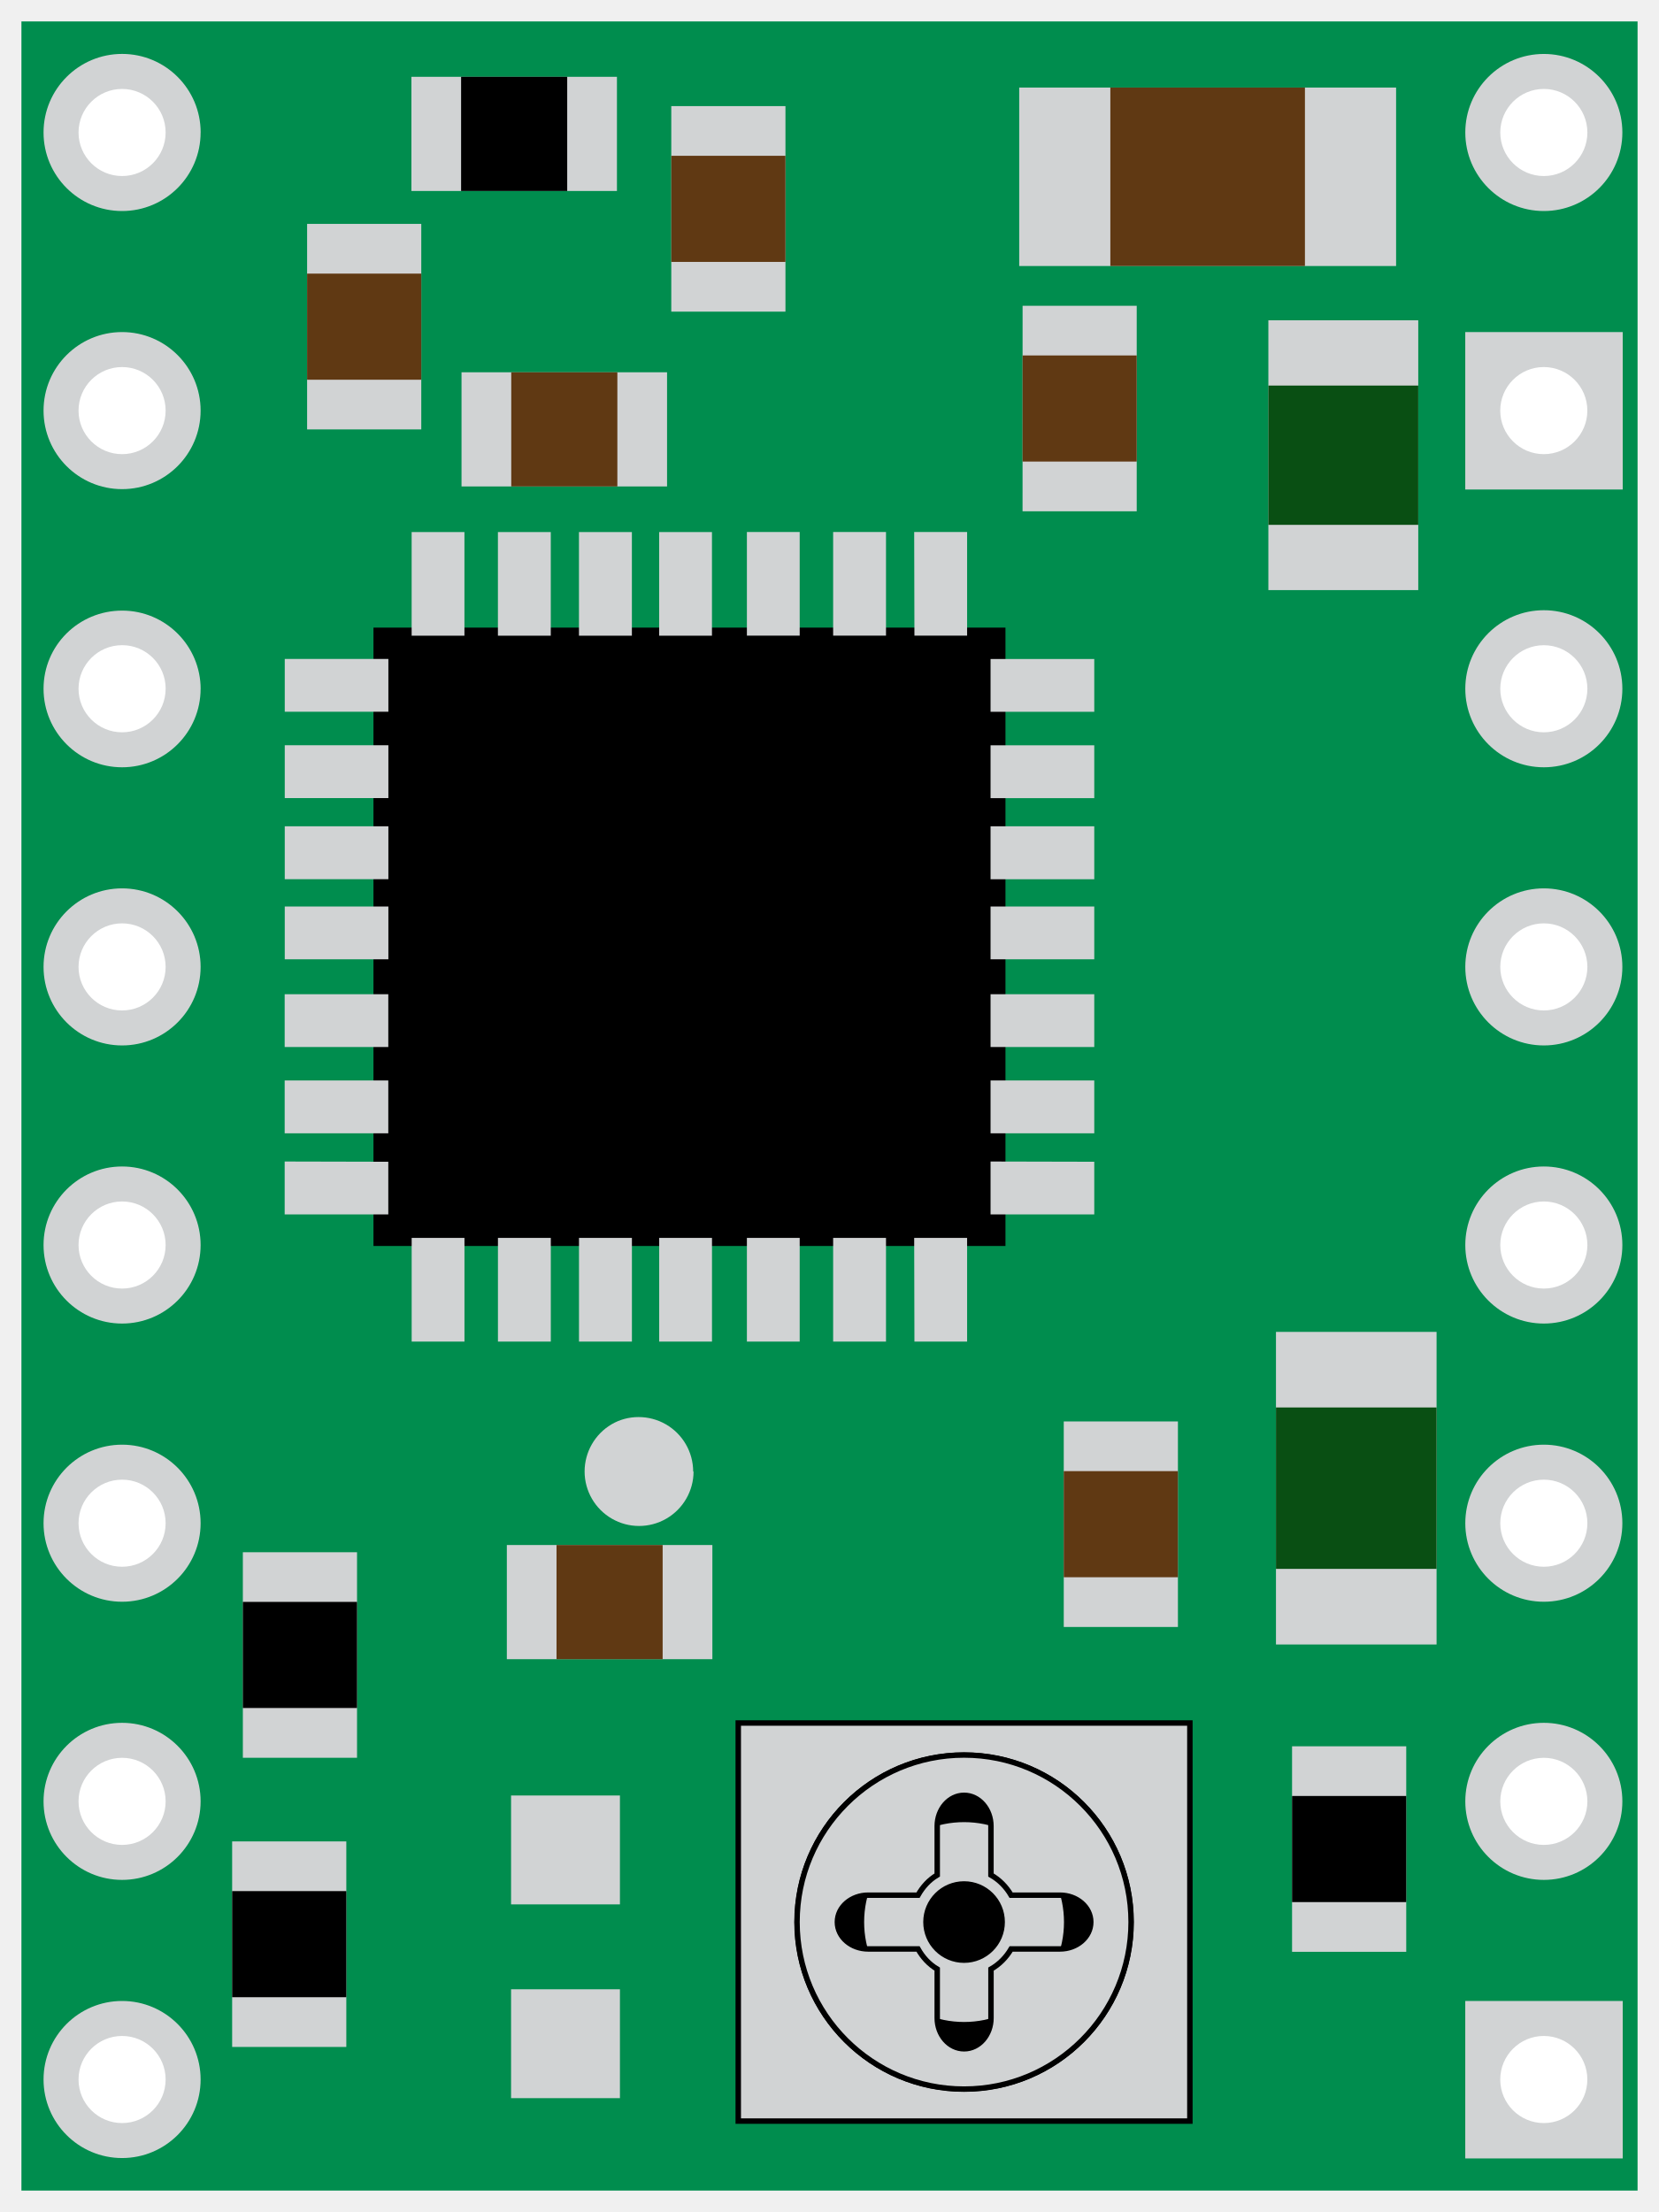
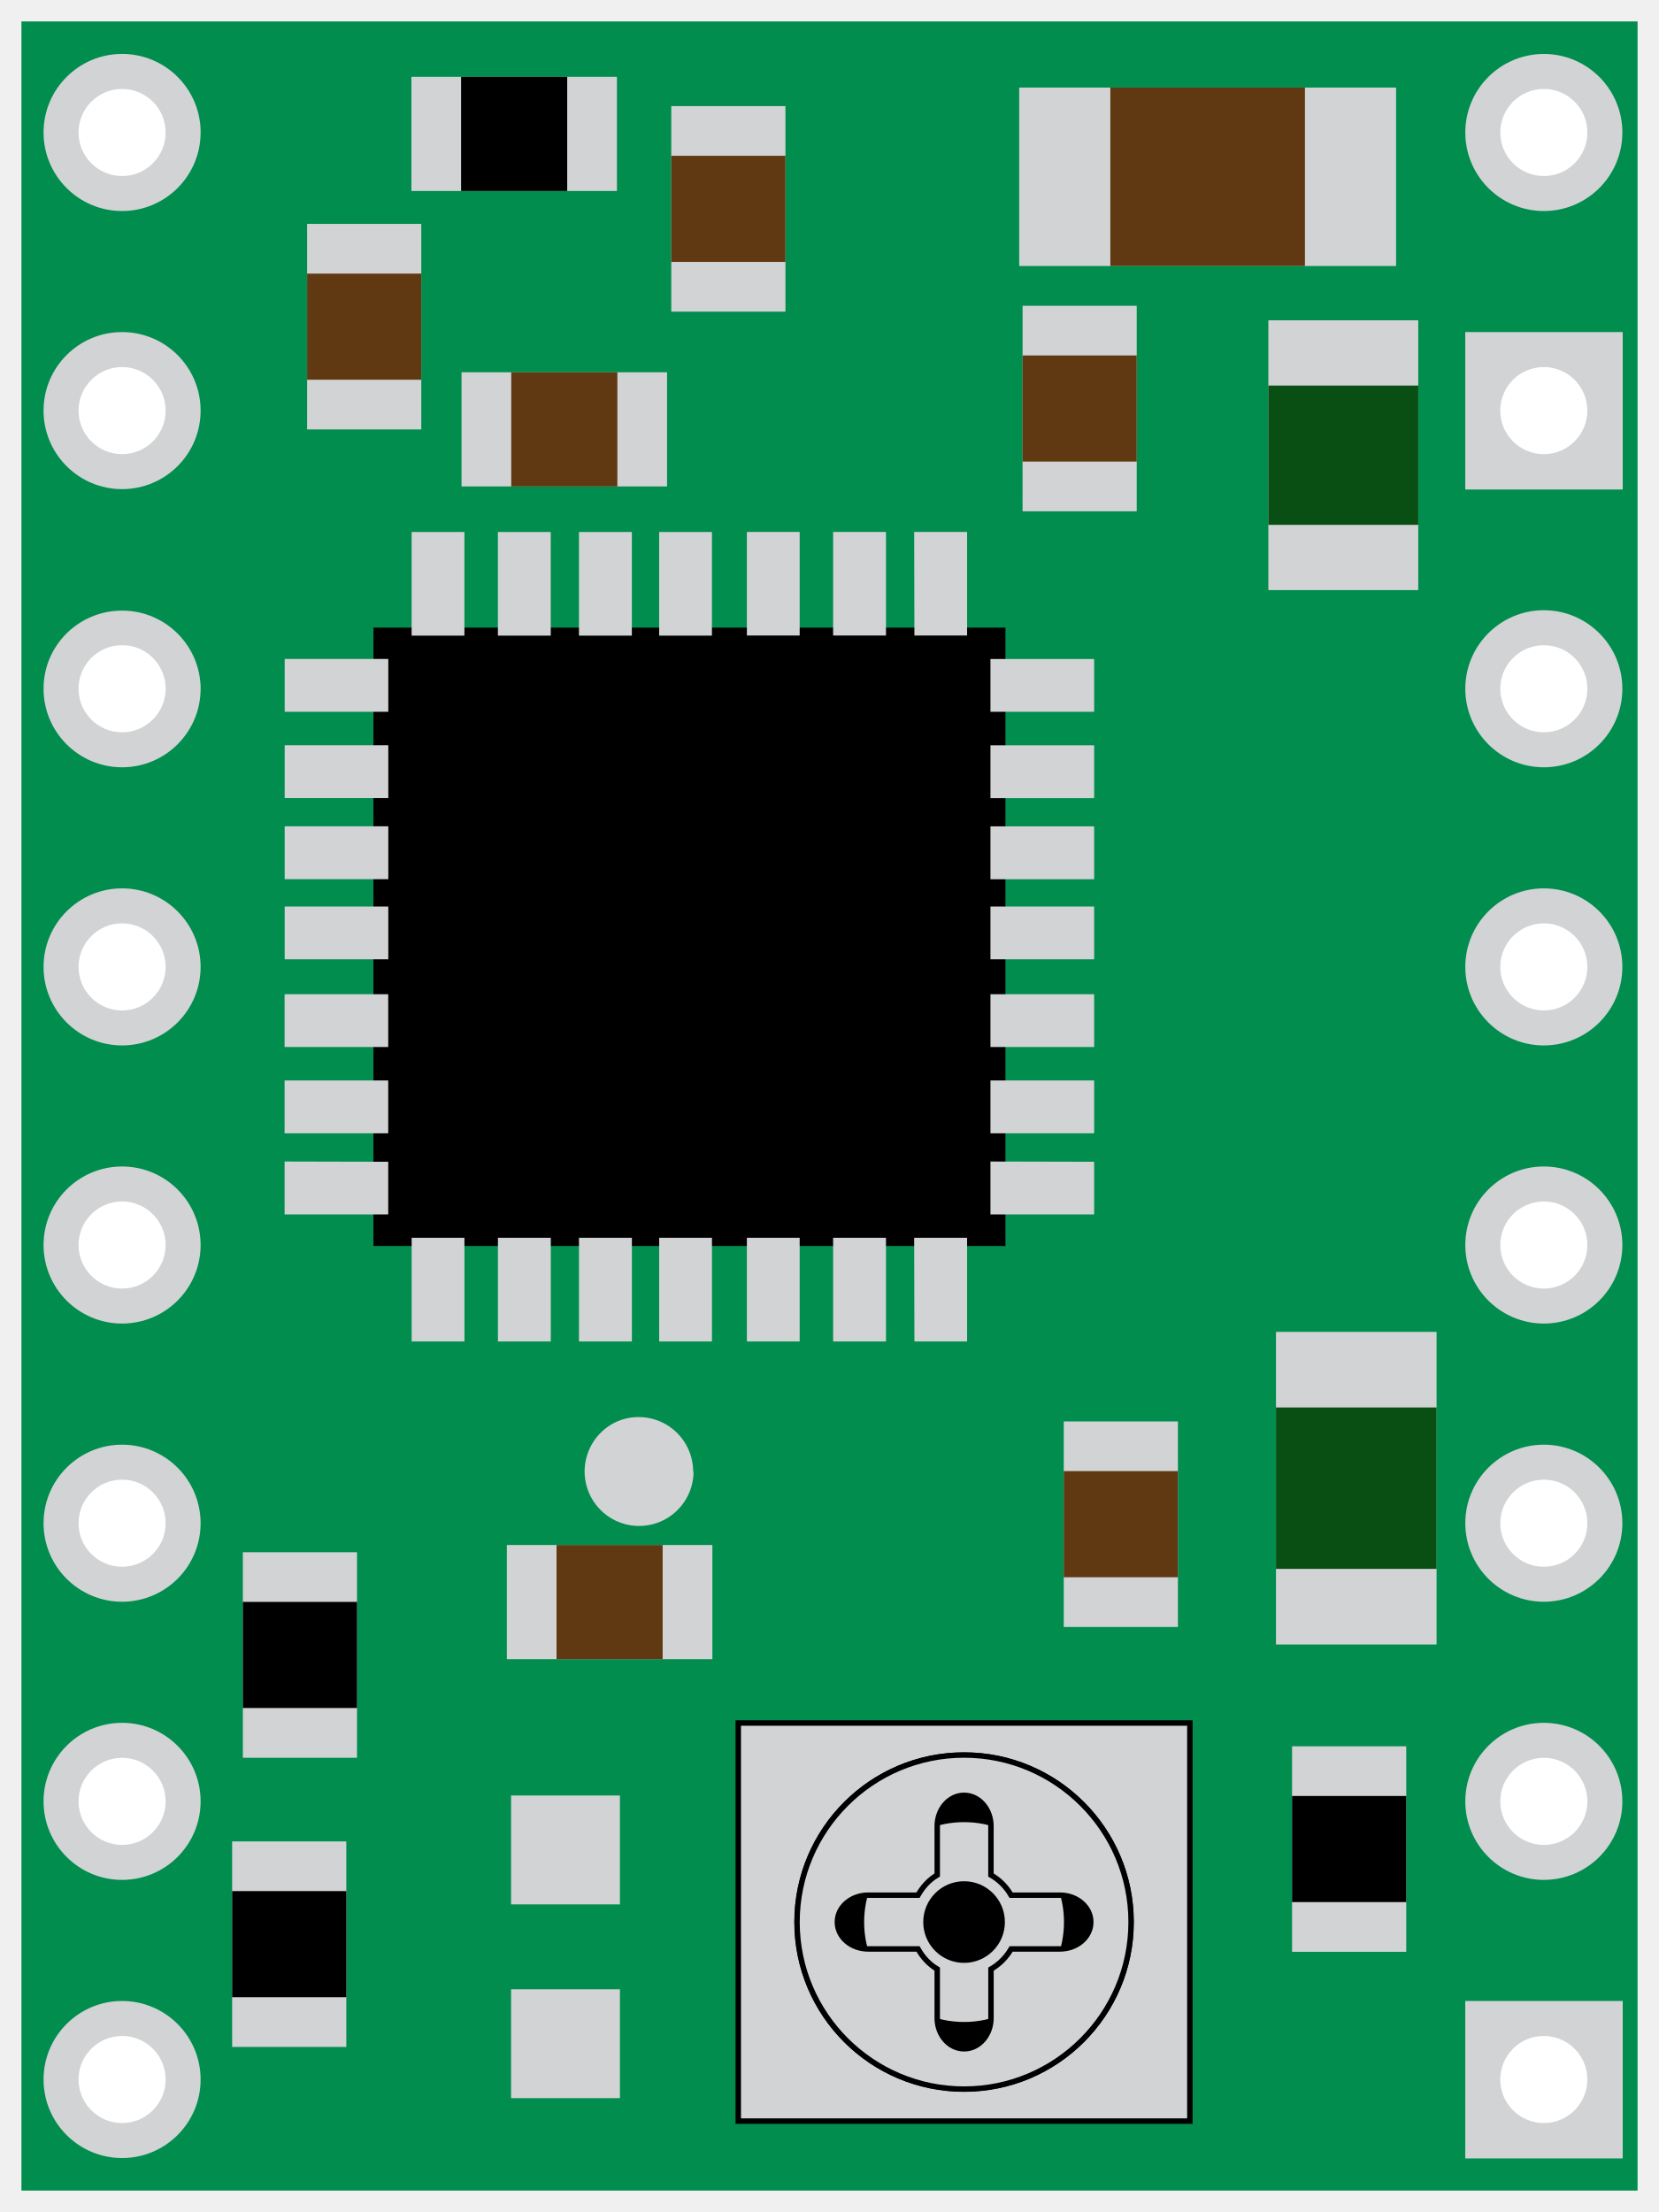
<svg xmlns="http://www.w3.org/2000/svg" xmlns:xlink="http://www.w3.org/1999/xlink" width="54" height="72" viewBox="0 0 43.2 57.6">
  <style>.B{fill:#d1d3d4}.C{fill:#fff}.D{fill:#603913}.E{stroke-width:.142}</style>
-   <path fill="#008d4e" d="M.558.558h42.084v56.484H.558z" />
-   <path d="M9.725 16.343h16.457v16.102H9.725z" />
-   <path d="M-45.626 49.28h1.746v2.52h-1.746zm2.853 0h1.748v2.52h-1.748zm2.68 0h1.75v2.52h-1.75zm2.652 0h1.746v2.52h-1.746zm-8.184 17.163h1.746v2.522h-1.746zm2.853 0h1.748v2.522h-1.748zm2.68 0h1.75v2.522h-1.75zm2.652 0h1.746v2.522h-1.746zm2.9-17.165h1.746v2.52h-1.746zm2.852 0h1.748v2.52h-1.748zm2.68 0h1.75v2.52H-29zm-5.532 17.165h1.746v2.522h-1.746zm2.852 0h1.748v2.522h-1.748zm2.68 0h1.75v2.522H-29z" transform="matrix(.787477 0 0 1.070847 46.64839 -38.91628)" class="B" />
-   <path d="M-45.626 49.28h1.746v2.52h-1.746zm2.853 0h1.748v2.52h-1.748zm2.68 0h1.75v2.52h-1.75zm2.652 0h1.746v2.52h-1.746zm-8.184 17.163h1.746v2.522h-1.746zm2.853 0h1.748v2.522h-1.748zm2.68 0h1.75v2.522h-1.75zm2.652 0h1.746v2.522h-1.746zm2.9-17.165h1.746v2.52h-1.746zm2.852 0h1.748v2.52h-1.748zm2.68 0h1.75v2.52H-29zm-5.532 17.165h1.746v2.522h-1.746zm2.852 0h1.748v2.522h-1.748zm2.68 0h1.75v2.522H-29z" transform="matrix(0 .787477 1.070847 0 -45.35648 53.08859)" class="B" />
-   <path d="M6.045 47.95h2.973v5.352H6.045z" class="B" />
-   <path d="M6.045 49.244h2.973v2.763H6.045z" />
-   <path d="M33.645 45.473h2.973v5.352h-2.973z" class="B" />
-   <path d="M33.645 46.767h2.973v2.763h-2.973z" />
-   <path d="M6.324 40.42h2.973v5.352H6.324z" class="B" />
-   <path d="M6.324 41.713h2.973v2.763H6.324z" />
-   <path d="M16.065 2v2.973h-5.352V2z" class="B" />
-   <path d="M14.77 2v2.973h-2.763V2z" />
-   <path d="M17.48 2.763h2.973v5.352H17.48z" class="B" />
-   <path d="M17.48 4.057h2.973V6.82H17.48z" class="D" />
-   <path d="M7.997 5.83h2.973v5.352H7.997z" class="B" />
-   <path d="M7.997 7.125h2.973v2.763H7.997z" class="D" />
-   <path d="M17.37 9.694v2.973h-5.352V9.694z" class="B" />
-   <path d="M16.076 9.694v2.973h-2.763V9.694z" class="D" />
-   <path d="M36.354 2.28v4.647H26.54V2.28z" class="B" />
-   <path d="M33.98 2.28v4.647h-5.067V2.28z" class="D" />
-   <path d="M26.628 7.962H29.6v5.352h-2.973z" class="B" />
-   <path d="M26.628 9.256H29.6v2.763h-2.973z" class="D" />
-   <path d="M33.028 8.34h3.903v7.026h-3.903z" class="B" />
-   <path d="M33.028 10.04h3.903v3.627h-3.903z" fill="#094f13" />
-   <path d="M33.226 34.682h4.182v8.14h-4.182z" class="B" />
-   <path d="M33.226 36.65h4.182v4.203h-4.182z" fill="#094f13" />
-   <path d="M27.7 37.014h2.973v5.352H27.7z" class="B" />
-   <path d="M27.7 38.308h2.973v2.763H27.7z" class="D" />
-   <path d="M13.198 43.205v-2.973h5.352v2.973z" class="B" />
-   <path d="M14.492 43.205v-2.973h2.763v2.973z" class="D" />
-   <path d="M13.308 51.8h2.835v2.835h-2.835zm0-5.045h2.835v2.835h-2.835zm4.752-8.437a1.42 1.42 0 0 1-.71 1.228c-.44.254-.98.253-1.417 0a1.42 1.42 0 0 1-.71-1.228c0-.508.27-.974.7-1.228s.98-.253 1.417 0a1.42 1.42 0 0 1 .71 1.228z" class="B" />
-   <g stroke="#000" class="E">
-     <path d="M19.224 44.867h11.76v10.366h-11.76z" class="B" />
-     <path d="M29.45 50.05c0 2.4-1.946 4.346-4.346 4.346s-4.346-1.946-4.346-4.346 1.946-4.346 4.346-4.346 4.346 1.946 4.346 4.346z" />
-     <path d="M27.777 50.05c0 1.476-1.197 2.673-2.673 2.673s-2.673-1.197-2.673-2.673 1.197-2.673 2.673-2.673 2.673 1.197 2.673 2.673z" class="B" />
-     <path d="M26.096 50.05a.99.99 0 1 1-1.984 0 .99.99 0 1 1 1.984 0z" />
-     <path d="M25.104 45.7c-2.4 0-4.35 1.95-4.35 4.35s1.95 4.35 4.35 4.35 4.35-1.95 4.35-4.35-1.95-4.35-4.35-4.35zm0 1.05c.393 0 .7.366.7.8v1.275c.222.127.397.307.525.525h1.275c.434 0 .8.307.8.7s-.366.7-.8.7H26.33c-.128.218-.303.398-.525.525v1.275c0 .434-.307.8-.7.8s-.7-.366-.7-.8v-1.275c-.215-.128-.377-.307-.5-.525h-1.3c-.434 0-.8-.307-.8-.7s.366-.7.8-.7h1.3c.123-.218.285-.397.5-.525V47.55c0-.434.307-.8.7-.8z" class="B" />
+   <g id="icon">
+     <path d="M.558.558h42.084v56.484H.558z" fill="#008d4e" />
+     <path d="M9.725 16.343h16.457v16.102H9.725z" />
+     <path class="B" transform="matrix(.78748 0 0 1.0708 46.648 -38.916)" d="M-45.626 49.28h1.746v2.52h-1.746zm2.853 0h1.748v2.52h-1.748zm2.68 0h1.75v2.52h-1.75zm2.652 0h1.746v2.52h-1.746zm-8.184 17.163h1.746v2.522h-1.746zm2.853 0h1.748v2.522h-1.748zm2.68 0h1.75v2.522h-1.75zm2.652 0h1.746v2.522h-1.746zm2.9-17.165h1.746v2.52h-1.746zm2.852 0h1.748v2.52h-1.748zm2.68 0h1.75v2.52H-29zm-5.532 17.165h1.746v2.522h-1.746zm2.852 0h1.748v2.522h-1.748zm2.68 0h1.75v2.522H-29z" />
+     <path class="B" transform="matrix(0 .78748 1.0708 0 -45.356 53.089)" d="M-45.626 49.28h1.746v2.52h-1.746zm2.853 0h1.748v2.52h-1.748zm2.68 0h1.75v2.52h-1.75zm2.652 0h1.746v2.52h-1.746zm-8.184 17.163h1.746v2.522h-1.746zm2.853 0h1.748v2.522h-1.748zm2.68 0h1.75v2.522h-1.75zm2.652 0h1.746v2.522h-1.746zm2.9-17.165h1.746v2.52h-1.746zm2.852 0h1.748v2.52h-1.748zm2.68 0h1.75v2.52H-29zm-5.532 17.165h1.746v2.522h-1.746zm2.852 0h1.748v2.522h-1.748zm2.68 0h1.75v2.522H-29z" />
+     <path class="B" d="M6.045 47.95h2.973v5.352H6.045z" />
+     <path d="M6.045 49.244h2.973v2.763H6.045z" />
+     <path class="B" d="m33.645 45.473h2.973v5.352h-2.973z" />
+     <path d="m33.645 46.767h2.973v2.763h-2.973z" />
+     <path class="B" d="M6.324 40.42h2.973v5.352H6.324z" />
+     <path d="M6.324 41.713h2.973v2.763H6.324z" />
+     <path class="B" d="M16.065 2v2.973h-5.352V2z" />
+     <path d="M14.77 2v2.973h-2.763V2z" />
+     <path class="B" d="M17.48 2.763h2.973v5.352H17.48z" />
+     <path class="D" d="M17.48 4.057h2.973V6.82H17.48z" />
+     <path class="B" d="M7.997 5.83h2.973v5.352H7.997z" />
+     <path class="D" d="M7.997 7.125h2.973v2.763H7.997z" />
+     <path class="B" d="M17.37 9.694v2.973h-5.352V9.694z" />
+     <path class="D" d="M16.076 9.694v2.973h-2.763V9.694z" />
+     <path class="B" d="M36.354 2.28v4.647H26.54V2.28z" />
+     <path class="D" d="M33.98 2.28v4.647h-5.067V2.28z" />
+     <path class="B" d="M26.628 7.962H29.6v5.352h-2.973z" />
+     <path class="D" d="M26.628 9.256H29.6v2.763h-2.973z" />
+     <path class="B" d="m33.028 8.34h3.903v7.026h-3.903z" />
+     <path d="m33.028 10.04h3.903v3.627h-3.903z" fill="#094f13" />
+     <path class="B" d="m33.226 34.682h4.182v8.14h-4.182z" />
+     <path d="m33.226 36.65h4.182v4.203h-4.182z" fill="#094f13" />
+     <path class="B" d="M27.7 37.014h2.973v5.352H27.7z" />
+     <path class="D" d="M27.7 38.308h2.973v2.763H27.7z" />
+     <path class="B" d="m13.198 43.205v-2.973h5.352v2.973z" />
+     <path class="D" d="m14.492 43.205v-2.973h2.763v2.973z" />
+     <path class="B" d="M13.308 51.8h2.835v2.835h-2.835zm0-5.045h2.835v2.835h-2.835zm4.752-8.437a1.42 1.42 0 0 1-.71 1.228c-.44.254-.98.253-1.417 0a1.42 1.42 0 0 1-.71-1.228c0-.508.27-.974.7-1.228s.98-.253 1.417 0a1.42 1.42 0 0 1 .71 1.228z" />
+     <g class="E" stroke="#000">
+       <path class="B" d="m19.224 44.867h11.76v10.366h-11.76z" />
+       <path d="m29.45 50.05c0 2.4-1.946 4.346-4.346 4.346s-4.346-1.946-4.346-4.346 1.946-4.346 4.346-4.346 4.346 1.946 4.346 4.346z" />
+       <path class="B" d="m27.777 50.05c0 1.476-1.197 2.673-2.673 2.673s-2.673-1.197-2.673-2.673 1.197-2.673 2.673-2.673 2.673 1.197 2.673 2.673z" />
+       <path d="M26.096 50.05a.99.99 0 1 1-1.984 0 .99.99 0 1 1 1.984 0z" />
+       <path class="B" d="M25.104 45.7c-2.4 0-4.35 1.95-4.35 4.35s1.95 4.35 4.35 4.35 4.35-1.95 4.35-4.35-1.95-4.35-4.35-4.35zm0 1.05c.393 0 .7.366.7.8v1.275c.222.127.397.307.525.525h1.275c.434 0 .8.307.8.7s-.366.7-.8.7H26.33c-.128.218-.303.398-.525.525v1.275c0 .434-.307.8-.7.8s-.7-.366-.7-.8v-1.275c-.215-.128-.377-.307-.5-.525h-1.3c-.434 0-.8-.307-.8-.7s.366-.7.8-.7h1.3c.123-.218.285-.397.5-.525V47.55c0-.434.307-.8.7-.8z" />
+     </g>
+     <path class="B" d="M5.224 3.45c0 1.13-.916 2.045-2.045 2.045S1.134 4.578 1.134 3.45 2.05 1.404 3.18 1.404s2.045.916 2.045 2.045z" />
+     <path class="C" d="M4.313 3.45c0 .626-.508 1.134-1.134 1.134S2.045 4.075 2.045 3.45s.508-1.134 1.134-1.134 1.134.508 1.134 1.134z" />
+     <use class="B" xlink:href="#B" />
+     <use class="C" xlink:href="#C" />
+     <use class="B" y="14.486" xlink:href="#B" />
+     <use class="C" y="14.486" xlink:href="#C" />
+     <use class="B" y="-14.486" xlink:href="#B" />
+     <use class="C" y="-14.486" xlink:href="#C" />
+     <use class="B" y="-28.972" xlink:href="#B" />
+     <use class="C" y="-28.972" xlink:href="#C" />
+     <path class="B" d="M5.224 17.935c0 1.13-.916 2.045-2.045 2.045s-2.045-.916-2.045-2.045S2.05 15.9 3.18 15.9s2.045.916 2.045 2.045z" />
+     <path class="C" d="M4.313 17.935c0 .626-.508 1.134-1.134 1.134s-1.134-.508-1.134-1.134S2.553 16.8 3.18 16.8s1.134.508 1.134 1.134z" />
+     <use class="B" y="-7.244" xlink:href="#B" />
+     <use class="C" y="-7.244" xlink:href="#C" />
+     <use class="B" y="7.243" xlink:href="#B" />
+     <use class="C" y="7.243" xlink:href="#C" />
+     <path class="B" d="m38.155 8.647h4.1v4.1h-4.1z" />
+     <use class="C" x="37.021" y="-28.972" xlink:href="#C" />
+     <use class="B" x="37.022" y="-36.214" xlink:href="#B" />
+     <use class="C" x="37.022" y="-36.214" xlink:href="#C" />
+     <use class="B" x="37.022" xlink:href="#B" />
+     <use class="C" x="37.022" xlink:href="#C" />
+     <use class="B" x="37.022" y="-14.486" xlink:href="#B" />
+     <use class="C" x="37.022" y="-14.486" xlink:href="#C" />
+     <use class="B" x="37.022" y="-21.729" xlink:href="#B" />
+     <use class="C" x="37.022" y="-21.729" xlink:href="#C" />
+     <use class="B" x="37.022" y="-7.244" xlink:href="#B" />
+     <use class="C" x="37.022" y="-7.244" xlink:href="#C" />
+     <use class="B" x="37.022" y="7.243" xlink:href="#B" />
+     <use class="C" x="37.022" y="7.243" xlink:href="#C" />
+     <path class="B" d="m38.155 52.105h4.1v4.1h-4.1z" />
+     <use class="C" x="37.021" y="14.486" xlink:href="#C" />
+     <defs>
+       <path id="B" d="M5.224 39.664c0 1.13-.916 2.045-2.045 2.045s-2.045-.916-2.045-2.045.916-2.045 2.045-2.045 2.045.916 2.045 2.045z" />
+       <path id="C" d="M4.313 39.664c0 .626-.508 1.134-1.134 1.134s-1.134-.508-1.134-1.134.508-1.134 1.134-1.134 1.134.508 1.134 1.134z" />
+     </defs>
  </g>
-   <path d="M5.224 3.45c0 1.13-.916 2.045-2.045 2.045S1.134 4.578 1.134 3.45 2.05 1.404 3.18 1.404s2.045.916 2.045 2.045z" class="B" />
-   <path d="M4.313 3.45c0 .626-.508 1.134-1.134 1.134S2.045 4.075 2.045 3.45s.508-1.134 1.134-1.134 1.134.508 1.134 1.134z" class="C" />
-   <use xlink:href="#B" class="B" />
-   <use xlink:href="#C" class="C" />
-   <use xlink:href="#B" y="14.486" class="B" />
-   <use xlink:href="#C" y="14.486" class="C" />
-   <use xlink:href="#B" y="-14.486" class="B" />
-   <use xlink:href="#C" y="-14.486" class="C" />
-   <use xlink:href="#B" y="-28.972" class="B" />
-   <use xlink:href="#C" y="-28.972" class="C" />
-   <path d="M5.224 17.935c0 1.13-.916 2.045-2.045 2.045s-2.045-.916-2.045-2.045S2.05 15.9 3.18 15.9s2.045.916 2.045 2.045z" class="B" />
-   <path d="M4.313 17.935c0 .626-.508 1.134-1.134 1.134s-1.134-.508-1.134-1.134S2.553 16.8 3.18 16.8s1.134.508 1.134 1.134z" class="C" />
-   <use xlink:href="#B" y="-7.244" class="B" />
-   <use xlink:href="#C" y="-7.244" class="C" />
-   <use xlink:href="#B" y="7.243" class="B" />
-   <use xlink:href="#C" y="7.243" class="C" />
-   <path d="M38.155 8.647h4.1v4.1h-4.1z" class="B" />
-   <use xlink:href="#C" x="37.021" y="-28.972" class="C" />
-   <use xlink:href="#B" x="37.022" y="-36.214" class="B" />
-   <use xlink:href="#C" x="37.022" y="-36.214" class="C" />
-   <use xlink:href="#B" x="37.022" class="B" />
-   <use xlink:href="#C" x="37.022" class="C" />
-   <use xlink:href="#B" x="37.022" y="-14.486" class="B" />
-   <use xlink:href="#C" x="37.022" y="-14.486" class="C" />
-   <use xlink:href="#B" x="37.022" y="-21.729" class="B" />
-   <use xlink:href="#C" x="37.022" y="-21.729" class="C" />
-   <use xlink:href="#B" x="37.022" y="-7.244" class="B" />
-   <use xlink:href="#C" x="37.022" y="-7.244" class="C" />
-   <use xlink:href="#B" x="37.022" y="7.243" class="B" />
-   <use xlink:href="#C" x="37.022" y="7.243" class="C" />
-   <path d="M38.155 52.105h4.1v4.1h-4.1z" class="B" />
-   <use xlink:href="#C" x="37.021" y="14.486" class="C" />
-   <defs>
-     <path id="B" d="M5.224 39.664c0 1.13-.916 2.045-2.045 2.045s-2.045-.916-2.045-2.045.916-2.045 2.045-2.045 2.045.916 2.045 2.045z" />
-     <path id="C" d="M4.313 39.664c0 .626-.508 1.134-1.134 1.134s-1.134-.508-1.134-1.134.508-1.134 1.134-1.134 1.134.508 1.134 1.134z" />
-   </defs>
</svg>
